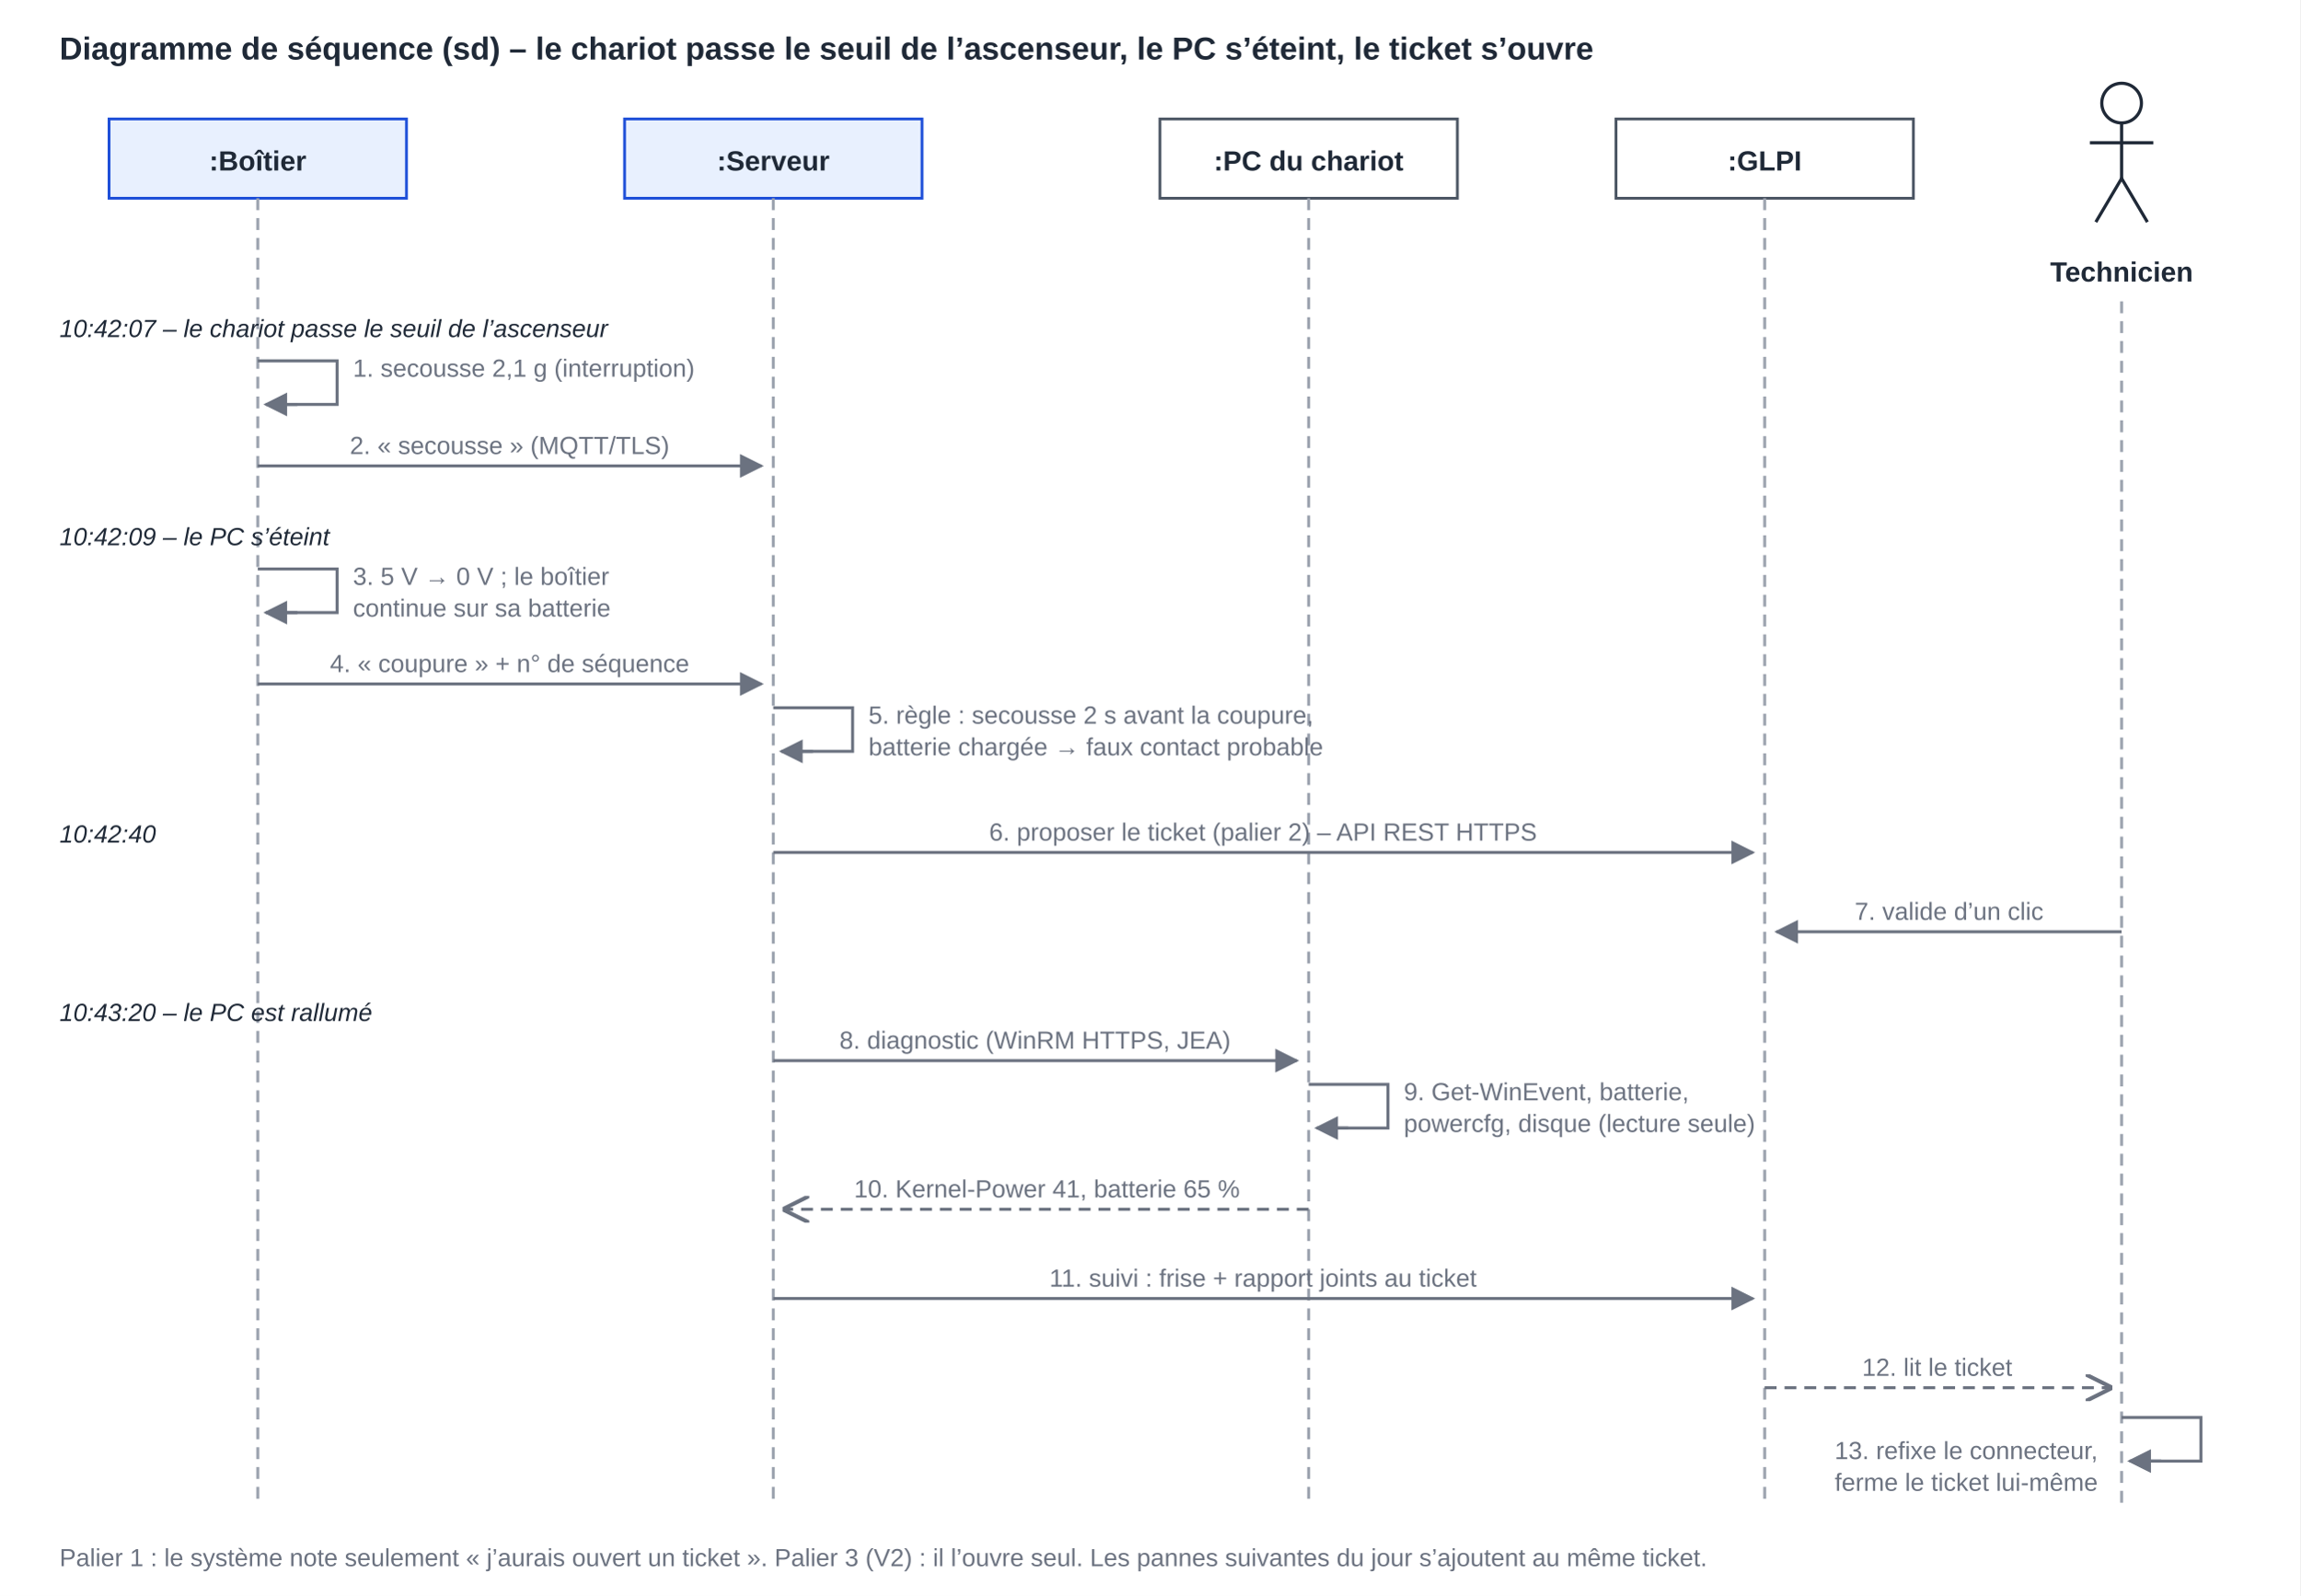
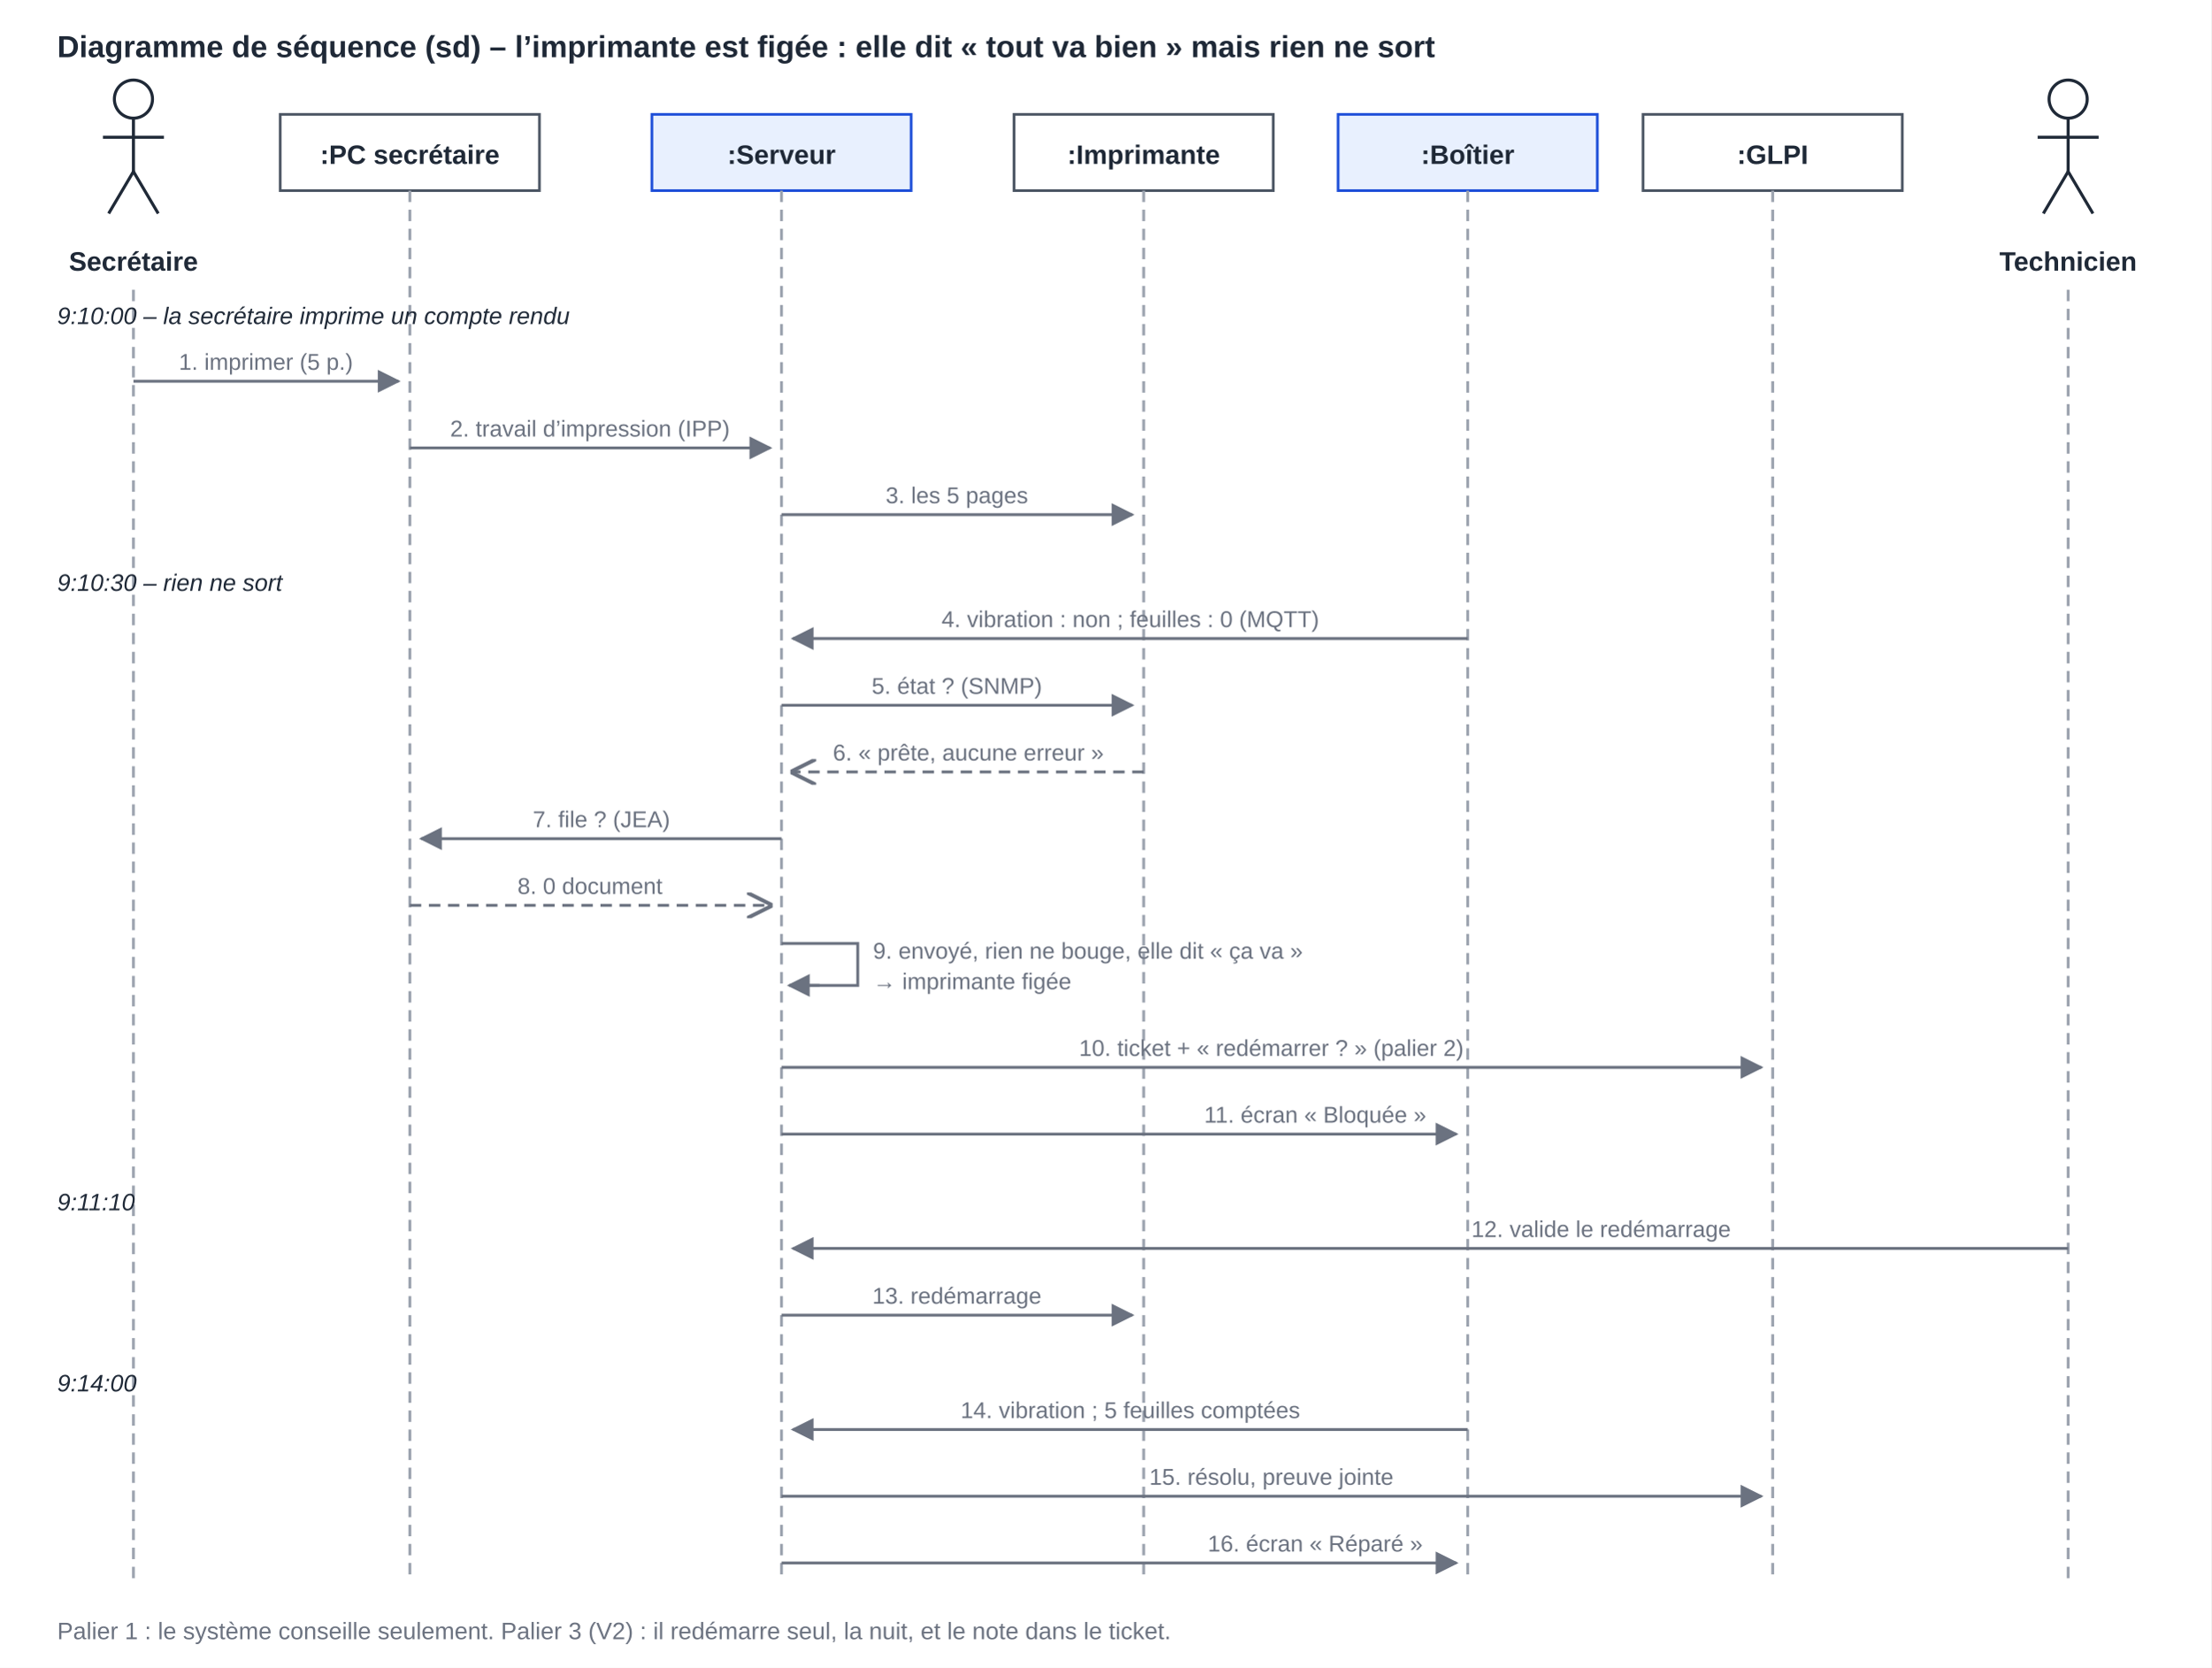
- <svg xmlns="http://www.w3.org/2000/svg" width="1160" height="805" viewBox="0 0 1160 805" font-family="Liberation Sans, Arial, Helvetica, sans-serif">
+ <svg xmlns="http://www.w3.org/2000/svg" width="1160" height="875" viewBox="0 0 1160 875" font-family="Liberation Sans, Arial, Helvetica, sans-serif">
  <defs>
    <marker id="fl" viewBox="0 0 10 10" refX="9" refY="5" markerWidth="8" markerHeight="8" orient="auto-start-reverse">
      <path d="M0,0 L10,5 L0,10 z" fill="#6b7280" />
    </marker>
    <marker id="flo" viewBox="0 0 10 10" refX="9" refY="5" markerWidth="9" markerHeight="9" orient="auto">
      <path d="M0,0 L10,5 L0,10" fill="none" stroke="#6b7280" stroke-width="1.5" />
    </marker>
  </defs>
  <rect width="100%" height="100%" fill="#fff" />
-   <text x="30" y="30" font-size="16" font-weight="bold" fill="#1f2937" text-anchor="start">Diagramme de séquence (sd) – le chariot passe le seuil de l’ascenseur, le PC s’éteint, le ticket s’ouvre</text>
-   <rect x="55" y="60" width="150" height="40" fill="#e8f0fe" stroke="#1d4ed8" stroke-width="1.4" />
-   <text x="130" y="86" font-size="14" font-weight="bold" fill="#1f2937" text-anchor="middle">:Boîtier</text>
-   <polyline points="130,100 130,760" fill="none" stroke="#9ca3af" stroke-width="1.5" stroke-dasharray="6 4" />
-   <rect x="315" y="60" width="150" height="40" fill="#e8f0fe" stroke="#1d4ed8" stroke-width="1.4" />
-   <text x="390" y="86" font-size="14" font-weight="bold" fill="#1f2937" text-anchor="middle">:Serveur</text>
-   <polyline points="390,100 390,760" fill="none" stroke="#9ca3af" stroke-width="1.5" stroke-dasharray="6 4" />
-   <rect x="585" y="60" width="150" height="40" fill="#fff" stroke="#4b5563" stroke-width="1.4" />
-   <text x="660" y="86" font-size="14" font-weight="bold" fill="#1f2937" text-anchor="middle">:PC du chariot</text>
-   <polyline points="660,100 660,760" fill="none" stroke="#9ca3af" stroke-width="1.5" stroke-dasharray="6 4" />
-   <rect x="815" y="60" width="150" height="40" fill="#fff" stroke="#4b5563" stroke-width="1.4" />
-   <text x="890" y="86" font-size="14" font-weight="bold" fill="#1f2937" text-anchor="middle">:GLPI</text>
-   <polyline points="890,100 890,760" fill="none" stroke="#9ca3af" stroke-width="1.5" stroke-dasharray="6 4" />
-   <circle cx="1070" cy="52" r="10" fill="#fff" stroke="#1f2937" stroke-width="1.6" />
-   <polyline points="1070,62 1070,90" fill="none" stroke="#1f2937" stroke-width="1.6" />
-   <polyline points="1054,72 1086,72" fill="none" stroke="#1f2937" stroke-width="1.6" />
-   <polyline points="1057,112 1070,90 1083,112" fill="none" stroke="#1f2937" stroke-width="1.6" />
-   <text x="1070" y="132" font-size="14" font-weight="bold" fill="#1f2937" text-anchor="middle" />
-   <text x="1070" y="142" font-size="14" font-weight="bold" fill="#1f2937" text-anchor="middle">Technicien</text>
-   <polyline points="1070,152 1070,760" fill="none" stroke="#9ca3af" stroke-width="1.5" stroke-dasharray="6 4" />
-   <text x="30" y="170" font-size="12.5" font-weight="#1d4ed8" fill="#1f2937" text-anchor="start" font-style="italic">10:42:07 – le chariot passe le seuil de l’ascenseur</text>
-   <polyline points="130,182 170,182 170,204 136,204" fill="none" stroke="#6b7280" stroke-width="1.5" />
-   <line x1="150" y1="204" x2="134" y2="204" stroke="#6b7280" stroke-width="1.5" marker-end="url(#fl)" />
-   <text x="178" y="190" font-size="12.5" font-weight="normal" fill="#6b7280" text-anchor="start">1. secousse 2,1 g (interruption)</text>
-   <line x1="130" y1="235" x2="384" y2="235" stroke="#6b7280" stroke-width="1.5" marker-end="url(#fl)" />
-   <text x="257.0" y="229" font-size="12.5" font-weight="normal" fill="#6b7280" text-anchor="middle">2. « secousse » (MQTT/TLS)</text>
-   <text x="30" y="275" font-size="12.5" font-weight="#1d4ed8" fill="#1f2937" text-anchor="start" font-style="italic">10:42:09 – le PC s’éteint</text>
-   <polyline points="130,287 170,287 170,309 136,309" fill="none" stroke="#6b7280" stroke-width="1.5" />
-   <line x1="150" y1="309" x2="134" y2="309" stroke="#6b7280" stroke-width="1.5" marker-end="url(#fl)" />
-   <text x="178" y="295" font-size="12.5" font-weight="normal" fill="#6b7280" text-anchor="start">3. 5 V → 0 V ; le boîtier</text>
-   <text x="178" y="311" font-size="12.5" font-weight="normal" fill="#6b7280" text-anchor="start">continue sur sa batterie</text>
-   <line x1="130" y1="345" x2="384" y2="345" stroke="#6b7280" stroke-width="1.5" marker-end="url(#fl)" />
-   <text x="257.0" y="339" font-size="12.5" font-weight="normal" fill="#6b7280" text-anchor="middle">4. « coupure » + n° de séquence</text>
-   <polyline points="390,357 430,357 430,379 396,379" fill="none" stroke="#6b7280" stroke-width="1.5" />
-   <line x1="410" y1="379" x2="394" y2="379" stroke="#6b7280" stroke-width="1.5" marker-end="url(#fl)" />
-   <text x="438" y="365" font-size="12.5" font-weight="normal" fill="#6b7280" text-anchor="start">5. règle : secousse 2 s avant la coupure,</text>
-   <text x="438" y="381" font-size="12.5" font-weight="normal" fill="#6b7280" text-anchor="start">batterie chargée → faux contact probable</text>
-   <text x="30" y="425" font-size="12.5" font-weight="#1d4ed8" fill="#1f2937" text-anchor="start" font-style="italic">10:42:40</text>
-   <line x1="390" y1="430" x2="884" y2="430" stroke="#6b7280" stroke-width="1.5" marker-end="url(#fl)" />
-   <text x="637.0" y="424" font-size="12.5" font-weight="normal" fill="#6b7280" text-anchor="middle">6. proposer le ticket (palier 2) – API REST HTTPS</text>
-   <line x1="1070" y1="470" x2="896" y2="470" stroke="#6b7280" stroke-width="1.5" marker-end="url(#fl)" />
-   <text x="983.0" y="464" font-size="12.5" font-weight="normal" fill="#6b7280" text-anchor="middle">7. valide d’un clic</text>
-   <text x="30" y="515" font-size="12.5" font-weight="#1d4ed8" fill="#1f2937" text-anchor="start" font-style="italic">10:43:20 – le PC est rallumé</text>
-   <line x1="390" y1="535" x2="654" y2="535" stroke="#6b7280" stroke-width="1.5" marker-end="url(#fl)" />
-   <text x="522.0" y="529" font-size="12.5" font-weight="normal" fill="#6b7280" text-anchor="middle">8. diagnostic (WinRM HTTPS, JEA)</text>
-   <polyline points="660,547 700,547 700,569 666,569" fill="none" stroke="#6b7280" stroke-width="1.5" />
-   <line x1="680" y1="569" x2="664" y2="569" stroke="#6b7280" stroke-width="1.5" marker-end="url(#fl)" />
-   <text x="708" y="555" font-size="12.5" font-weight="normal" fill="#6b7280" text-anchor="start">9. Get-WinEvent, batterie,</text>
-   <text x="708" y="571" font-size="12.5" font-weight="normal" fill="#6b7280" text-anchor="start">powercfg, disque (lecture seule)</text>
-   <line x1="660" y1="610" x2="396" y2="610" stroke="#6b7280" stroke-width="1.5" stroke-dasharray="6 4" marker-end="url(#flo)" />
-   <text x="528.0" y="604" font-size="12.5" font-weight="normal" fill="#6b7280" text-anchor="middle">10. Kernel-Power 41, batterie 65 %</text>
-   <line x1="390" y1="655" x2="884" y2="655" stroke="#6b7280" stroke-width="1.5" marker-end="url(#fl)" />
-   <text x="637.0" y="649" font-size="12.5" font-weight="normal" fill="#6b7280" text-anchor="middle">11. suivi : frise + rapport joints au ticket</text>
-   <line x1="890" y1="700" x2="1064" y2="700" stroke="#6b7280" stroke-width="1.5" stroke-dasharray="6 4" marker-end="url(#flo)" />
-   <text x="977.0" y="694" font-size="12.5" font-weight="normal" fill="#6b7280" text-anchor="middle">12. lit le ticket</text>
-   <polyline points="1070,715 1110,715 1110,737 1076,737" fill="none" stroke="#6b7280" stroke-width="1.5" />
-   <line x1="1090" y1="737" x2="1074" y2="737" stroke="#6b7280" stroke-width="1.5" marker-end="url(#fl)" />
-   <text x="1118" y="723" font-size="12.5" font-weight="normal" fill="#6b7280" text-anchor="start" />
-   <text x="1058" y="736" font-size="12.5" font-weight="normal" fill="#6b7280" text-anchor="end">13. refixe le connecteur,</text>
-   <text x="1058" y="752" font-size="12.5" font-weight="normal" fill="#6b7280" text-anchor="end">ferme le ticket lui-même</text>
-   <text x="30" y="790" font-size="12.5" font-weight="normal" fill="#6b7280" text-anchor="start">Palier 1 : le système note seulement « j’aurais ouvert un ticket ». Palier 3 (V2) : il l’ouvre seul. Les pannes suivantes du jour s’ajoutent au même ticket.</text>
+   <text x="30" y="30" font-size="16" font-weight="bold" fill="#1f2937" text-anchor="start">Diagramme de séquence (sd) – l’imprimante est figée : elle dit « tout va bien » mais rien ne sort</text>
+   <circle cx="70" cy="52" r="10" fill="#fff" stroke="#1f2937" stroke-width="1.6" />
+   <polyline points="70,62 70,90" fill="none" stroke="#1f2937" stroke-width="1.6" />
+   <polyline points="54,72 86,72" fill="none" stroke="#1f2937" stroke-width="1.6" />
+   <polyline points="57,112 70,90 83,112" fill="none" stroke="#1f2937" stroke-width="1.6" />
+   <text x="70" y="132" font-size="14" font-weight="bold" fill="#1f2937" text-anchor="middle" />
+   <text x="70" y="142" font-size="14" font-weight="bold" fill="#1f2937" text-anchor="middle">Secrétaire</text>
+   <polyline points="70,152 70,830" fill="none" stroke="#9ca3af" stroke-width="1.5" stroke-dasharray="6 4" />
+   <rect x="147" y="60" width="136" height="40" fill="#fff" stroke="#4b5563" stroke-width="1.4" />
+   <text x="215" y="86" font-size="14" font-weight="bold" fill="#1f2937" text-anchor="middle">:PC secrétaire</text>
+   <polyline points="215,100 215,830" fill="none" stroke="#9ca3af" stroke-width="1.5" stroke-dasharray="6 4" />
+   <rect x="342" y="60" width="136" height="40" fill="#e8f0fe" stroke="#1d4ed8" stroke-width="1.4" />
+   <text x="410" y="86" font-size="14" font-weight="bold" fill="#1f2937" text-anchor="middle">:Serveur</text>
+   <polyline points="410,100 410,830" fill="none" stroke="#9ca3af" stroke-width="1.5" stroke-dasharray="6 4" />
+   <rect x="532" y="60" width="136" height="40" fill="#fff" stroke="#4b5563" stroke-width="1.4" />
+   <text x="600" y="86" font-size="14" font-weight="bold" fill="#1f2937" text-anchor="middle">:Imprimante</text>
+   <polyline points="600,100 600,830" fill="none" stroke="#9ca3af" stroke-width="1.5" stroke-dasharray="6 4" />
+   <rect x="702" y="60" width="136" height="40" fill="#e8f0fe" stroke="#1d4ed8" stroke-width="1.4" />
+   <text x="770" y="86" font-size="14" font-weight="bold" fill="#1f2937" text-anchor="middle">:Boîtier</text>
+   <polyline points="770,100 770,830" fill="none" stroke="#9ca3af" stroke-width="1.5" stroke-dasharray="6 4" />
+   <rect x="862" y="60" width="136" height="40" fill="#fff" stroke="#4b5563" stroke-width="1.4" />
+   <text x="930" y="86" font-size="14" font-weight="bold" fill="#1f2937" text-anchor="middle">:GLPI</text>
+   <polyline points="930,100 930,830" fill="none" stroke="#9ca3af" stroke-width="1.5" stroke-dasharray="6 4" />
+   <circle cx="1085" cy="52" r="10" fill="#fff" stroke="#1f2937" stroke-width="1.6" />
+   <polyline points="1085,62 1085,90" fill="none" stroke="#1f2937" stroke-width="1.6" />
+   <polyline points="1069,72 1101,72" fill="none" stroke="#1f2937" stroke-width="1.6" />
+   <polyline points="1072,112 1085,90 1098,112" fill="none" stroke="#1f2937" stroke-width="1.6" />
+   <text x="1085" y="132" font-size="14" font-weight="bold" fill="#1f2937" text-anchor="middle" />
+   <text x="1085" y="142" font-size="14" font-weight="bold" fill="#1f2937" text-anchor="middle">Technicien</text>
+   <polyline points="1085,152 1085,830" fill="none" stroke="#9ca3af" stroke-width="1.5" stroke-dasharray="6 4" />
+   <text x="30" y="170" font-size="12.5" font-weight="#1d4ed8" fill="#1f2937" text-anchor="start" font-style="italic">9:10:00 – la secrétaire imprime un compte rendu</text>
+   <line x1="70" y1="200" x2="209" y2="200" stroke="#6b7280" stroke-width="1.5" marker-end="url(#fl)" />
+   <text x="139.5" y="194" font-size="12" font-weight="normal" fill="#6b7280" text-anchor="middle">1. imprimer (5 p.)</text>
+   <line x1="215" y1="235" x2="404" y2="235" stroke="#6b7280" stroke-width="1.5" marker-end="url(#fl)" />
+   <text x="309.5" y="229" font-size="12" font-weight="normal" fill="#6b7280" text-anchor="middle">2. travail d’impression (IPP)</text>
+   <line x1="410" y1="270" x2="594" y2="270" stroke="#6b7280" stroke-width="1.5" marker-end="url(#fl)" />
+   <text x="502.0" y="264" font-size="12" font-weight="normal" fill="#6b7280" text-anchor="middle">3. les 5 pages</text>
+   <text x="30" y="310" font-size="12.5" font-weight="#1d4ed8" fill="#1f2937" text-anchor="start" font-style="italic">9:10:30 – rien ne sort</text>
+   <line x1="770" y1="335" x2="416" y2="335" stroke="#6b7280" stroke-width="1.5" marker-end="url(#fl)" />
+   <text x="593.0" y="329" font-size="12" font-weight="normal" fill="#6b7280" text-anchor="middle">4. vibration : non ; feuilles : 0 (MQTT)</text>
+   <line x1="410" y1="370" x2="594" y2="370" stroke="#6b7280" stroke-width="1.5" marker-end="url(#fl)" />
+   <text x="502.0" y="364" font-size="12" font-weight="normal" fill="#6b7280" text-anchor="middle">5. état ? (SNMP)</text>
+   <line x1="600" y1="405" x2="416" y2="405" stroke="#6b7280" stroke-width="1.5" stroke-dasharray="6 4" marker-end="url(#flo)" />
+   <text x="508.0" y="399" font-size="12" font-weight="normal" fill="#6b7280" text-anchor="middle">6. « prête, aucune erreur »</text>
+   <line x1="410" y1="440" x2="221" y2="440" stroke="#6b7280" stroke-width="1.5" marker-end="url(#fl)" />
+   <text x="315.5" y="434" font-size="12" font-weight="normal" fill="#6b7280" text-anchor="middle">7. file ? (JEA)</text>
+   <line x1="215" y1="475" x2="404" y2="475" stroke="#6b7280" stroke-width="1.5" stroke-dasharray="6 4" marker-end="url(#flo)" />
+   <text x="309.5" y="469" font-size="12" font-weight="normal" fill="#6b7280" text-anchor="middle">8. 0 document</text>
+   <polyline points="410,495 450,495 450,517 416,517" fill="none" stroke="#6b7280" stroke-width="1.5" />
+   <line x1="430" y1="517" x2="414" y2="517" stroke="#6b7280" stroke-width="1.5" marker-end="url(#fl)" />
+   <text x="458" y="503" font-size="12" font-weight="normal" fill="#6b7280" text-anchor="start">9. envoyé, rien ne bouge, elle dit « ça va »</text>
+   <text x="458" y="519" font-size="12" font-weight="normal" fill="#6b7280" text-anchor="start">→ imprimante figée</text>
+   <line x1="410" y1="560" x2="924" y2="560" stroke="#6b7280" stroke-width="1.5" marker-end="url(#fl)" />
+   <text x="667.0" y="554" font-size="12" font-weight="normal" fill="#6b7280" text-anchor="middle">10. ticket + « redémarrer ? » (palier 2)</text>
+   <line x1="410" y1="595" x2="764" y2="595" stroke="#6b7280" stroke-width="1.5" marker-end="url(#fl)" />
+   <text x="690" y="589" font-size="12" font-weight="normal" fill="#6b7280" text-anchor="middle">11. écran « Bloquée »</text>
+   <text x="30" y="635" font-size="12.5" font-weight="#1d4ed8" fill="#1f2937" text-anchor="start" font-style="italic">9:11:10</text>
+   <line x1="1085" y1="655" x2="416" y2="655" stroke="#6b7280" stroke-width="1.5" marker-end="url(#fl)" />
+   <text x="840" y="649" font-size="12" font-weight="normal" fill="#6b7280" text-anchor="middle">12. valide le redémarrage</text>
+   <line x1="410" y1="690" x2="594" y2="690" stroke="#6b7280" stroke-width="1.5" marker-end="url(#fl)" />
+   <text x="502.0" y="684" font-size="12" font-weight="normal" fill="#6b7280" text-anchor="middle">13. redémarrage</text>
+   <text x="30" y="730" font-size="12.5" font-weight="#1d4ed8" fill="#1f2937" text-anchor="start" font-style="italic">9:14:00</text>
+   <line x1="770" y1="750" x2="416" y2="750" stroke="#6b7280" stroke-width="1.5" marker-end="url(#fl)" />
+   <text x="593.0" y="744" font-size="12" font-weight="normal" fill="#6b7280" text-anchor="middle">14. vibration ; 5 feuilles comptées</text>
+   <line x1="410" y1="785" x2="924" y2="785" stroke="#6b7280" stroke-width="1.5" marker-end="url(#fl)" />
+   <text x="667.0" y="779" font-size="12" font-weight="normal" fill="#6b7280" text-anchor="middle">15. résolu, preuve jointe</text>
+   <line x1="410" y1="820" x2="764" y2="820" stroke="#6b7280" stroke-width="1.5" marker-end="url(#fl)" />
+   <text x="690" y="814" font-size="12" font-weight="normal" fill="#6b7280" text-anchor="middle">16. écran « Réparé »</text>
+   <text x="30" y="860" font-size="12.5" font-weight="normal" fill="#6b7280" text-anchor="start">Palier 1 : le système conseille seulement. Palier 3 (V2) : il redémarre seul, la nuit, et le note dans le ticket.</text>
</svg>
